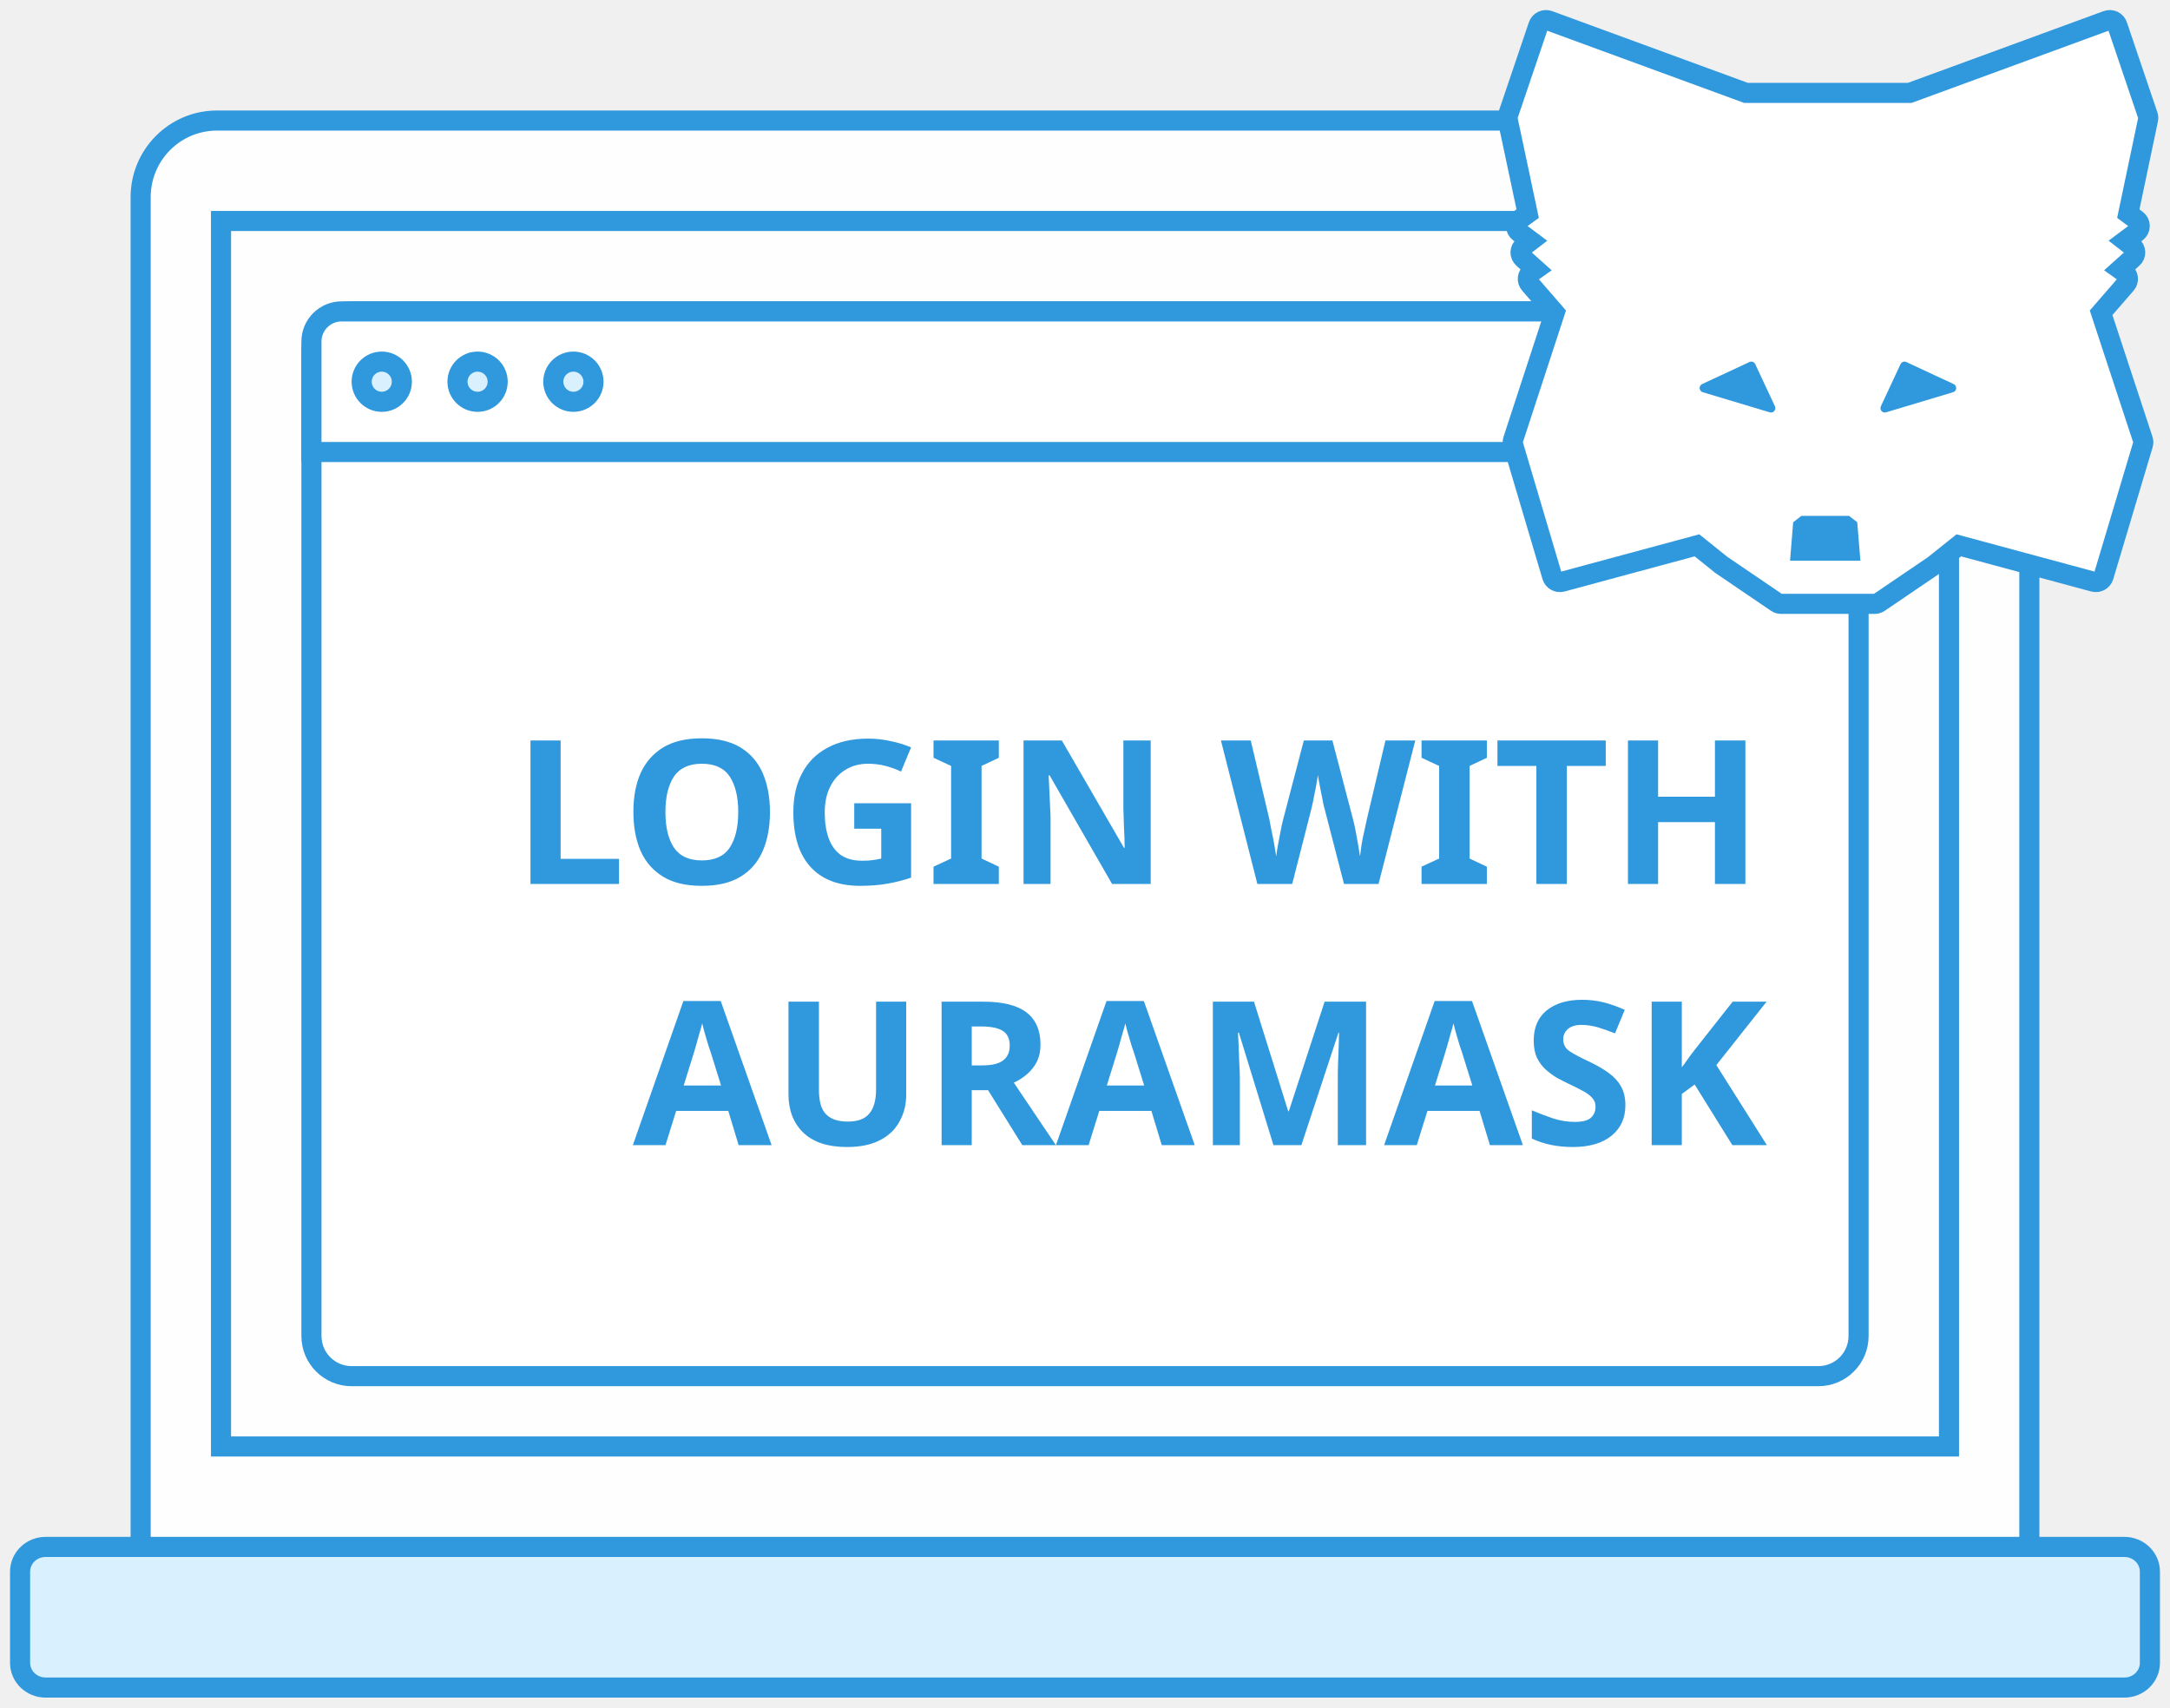
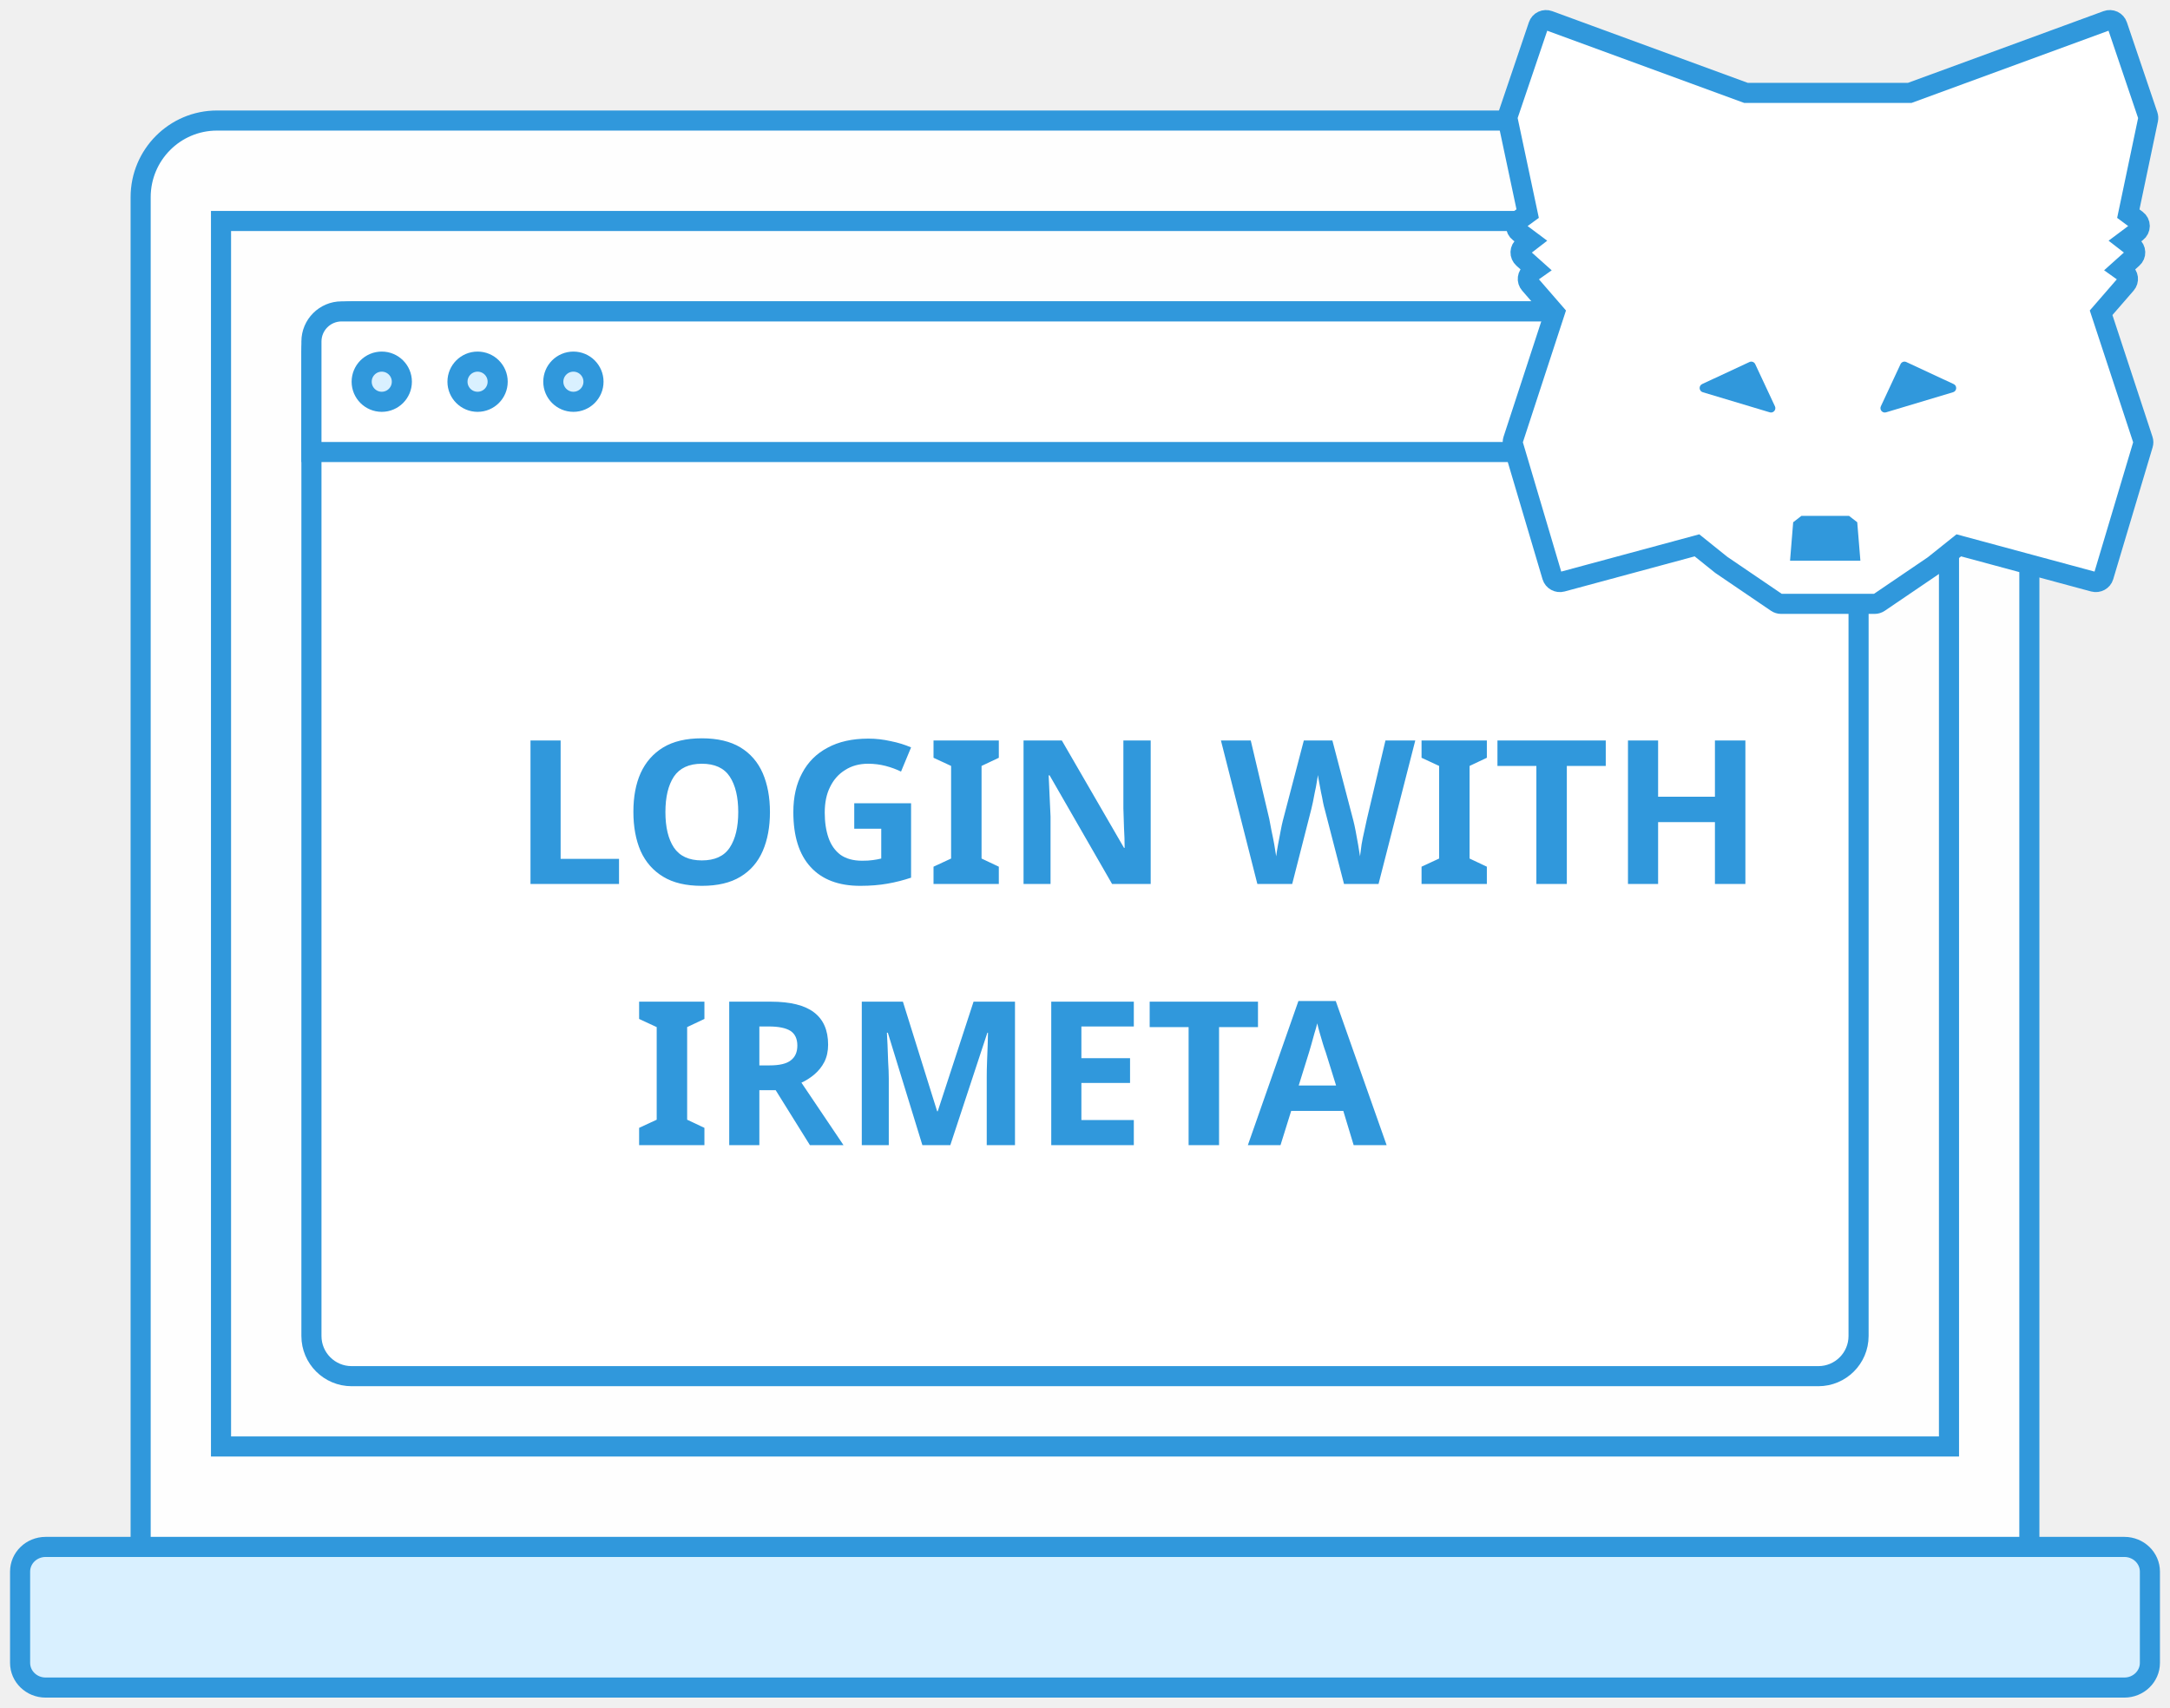
<svg xmlns="http://www.w3.org/2000/svg" width="108px" height="85px" viewBox="0 0 108 85" version="1.1">
  <defs />
  <g id="Import-account" stroke="none" stroke-width="1" fill="none" fill-rule="evenodd">
    <g id="hardware-connect" transform="translate(-457, -1057)">
      <g id="Group-11" transform="translate(356, 929)">
        <g id="use-dapps" transform="translate(102, 129)">
          <g id="Group-3">
            <path d="M96.202,83 L9.798,83 C7.701,83 6,81.292 6,79.185 L6,8.815 C6,6.708 7.701,5 9.798,5 L96.202,5 C98.3,5 100,6.708 100,8.815 L100,79.185 C100,81.292 98.3,83 96.202,83" id="Fill-12" fill="#FEFEFE" />
            <path d="M96.202,83 L9.798,83 C7.701,83 6,81.292 6,79.185 L6,8.815 C6,6.708 7.701,5 9.798,5 L96.202,5 C98.3,5 100,6.708 100,8.815 L100,79.185 C100,81.292 98.3,83 96.202,83 Z" id="Stroke-13" stroke="#3098DC" />
            <path d="M104.73,83 L1.27,83 C0.568,83 0,82.45 0,81.771 L0,77.229 C0,76.55 0.568,76 1.27,76 L104.73,76 C105.431,76 106,76.55 106,77.229 L106,81.771 C106,82.45 105.431,83 104.73,83" id="Fill-14" fill="#D9F0FF" />
            <path d="M104.73,83 L1.27,83 C0.568,83 0,82.45 0,81.771 L0,77.229 C0,76.55 0.568,76 1.27,76 L104.73,76 C105.431,76 106,76.55 106,77.229 L106,81.771 C106,82.45 105.431,83 104.73,83 Z" id="Stroke-15" stroke="#3098DC" />
            <polygon id="Fill-16" fill="#FEFEFE" points="10 71 96 71 96 10 10 10" />
            <polygon id="Stroke-17" stroke="#3098DC" points="10 71 96 71 96 10 10 10" />
            <rect id="Rectangle-2" stroke="#3098DC" fill="#FFFFFF" x="14.5" y="14.5" width="77" height="53" rx="2" />
            <path d="M14.5,21.5 L91.5,21.5 L91.5,16 C91.5,15.172 90.828,14.5 90,14.5 L16,14.5 C15.172,14.5 14.5,15.172 14.5,16 L14.5,21.5 Z" id="Rectangle-3" stroke="#3098DC" fill="#FFFFFF" />
            <g id="Group-6" transform="translate(17, 17)" fill="#D9F0FF" stroke="#3098DC">
              <circle id="Oval-2" cx="1" cy="1" r="1" />
              <circle id="Oval-2" cx="5.769" cy="1" r="1" />
              <circle id="Oval-2" cx="10.538" cy="1" r="1" />
            </g>
-             <g id="auramask-outline" transform="translate(73, 0)">
+             <g id="irmeta-outline" transform="translate(73, 0)">
              <g id="Group-6">
                <path d="M19.299,29.058 L14.647,29.058 C14.566,29.058 14.487,29.034 14.42,28.988 L11.668,27.117 L10.457,26.145 L3.74,27.959 C3.531,28.015 3.312,27.895 3.251,27.691 L1.303,21.123 C1.281,21.048 1.282,20.969 1.306,20.895 L3.375,14.568 L2.133,13.137 C2.061,13.054 2.027,12.945 2.041,12.837 C2.054,12.729 2.113,12.63 2.204,12.566 L2.426,12.409 L1.806,11.854 C1.719,11.775 1.672,11.665 1.676,11.551 C1.68,11.435 1.736,11.329 1.828,11.258 L2.178,10.988 L1.608,10.562 C1.509,10.488 1.45,10.37 1.451,10.249 C1.453,10.126 1.512,10.01 1.613,9.937 L2.031,9.632 L1.037,4.947 C1.022,4.88 1.027,4.809 1.05,4.742 L2.566,0.268 C2.6,0.167 2.675,0.083 2.772,0.038 C2.869,-0.007 2.982,-0.012 3.083,0.025 L12.898,3.624 L21.047,3.624 L30.863,0.025 C30.963,-0.013 31.076,-0.007 31.174,0.038 C31.272,0.084 31.346,0.167 31.38,0.268 L32.896,4.744 C32.918,4.808 32.923,4.878 32.909,4.946 L31.925,9.634 L32.337,9.939 C32.437,10.013 32.494,10.126 32.495,10.249 C32.495,10.37 32.437,10.487 32.339,10.561 L31.769,10.988 L32.118,11.258 C32.21,11.329 32.265,11.436 32.269,11.551 C32.274,11.666 32.227,11.776 32.14,11.853 L31.52,12.409 L31.742,12.567 C31.832,12.63 31.891,12.729 31.905,12.837 C31.918,12.945 31.884,13.055 31.812,13.138 L30.571,14.568 L32.652,20.893 C32.677,20.967 32.678,21.046 32.656,21.122 L30.694,27.692 C30.634,27.895 30.414,28.014 30.206,27.959 L23.488,26.145 L22.241,27.143 L19.525,28.988 C19.458,29.034 19.38,29.058 19.299,29.058 Z" id="Stroke-19" stroke="#3098DC" fill="#FFFFFF" />
                <polygon id="Fill-20" fill="#3098DC" points="18.024 24.677 15.657 24.677 15.246 24.995 15.09 26.909 18.591 26.909 18.434 24.995" />
                <path d="M20.589,17.125 L19.61,19.224 C19.531,19.394 19.689,19.578 19.868,19.524 L23.205,18.523 C23.395,18.466 23.414,18.201 23.233,18.118 L20.875,17.02 C20.767,16.97 20.64,17.017 20.589,17.125" id="Fill-21" fill="#3098DC" />
                <path d="M13.07,17.02 L10.715,18.117 C10.535,18.201 10.554,18.465 10.744,18.523 L14.081,19.524 C14.26,19.578 14.417,19.393 14.338,19.223 L13.356,17.124 C13.305,17.017 13.178,16.97 13.07,17.02" id="Fill-22" fill="#3098DC" />
              </g>
            </g>
          </g>
-           <text id="LOGIN-WITH-AURAMASK" font-family="RobotoMono-Bold, Roboto Mono" font-size="10" font-weight="bold" fill="#3098DC">
+           <text id="LOGIN-WITH-IRMETA" font-family="RobotoMono-Bold, Roboto Mono" font-size="10" font-weight="bold" fill="#3098DC">
            <tspan x="24.495" y="43">LOGIN WITH </tspan>
-             <tspan x="30.496" y="56">AURAMASK</tspan>
+             <tspan x="30.496" y="56">IRMETA</tspan>
          </text>
        </g>
      </g>
    </g>
  </g>
</svg>
